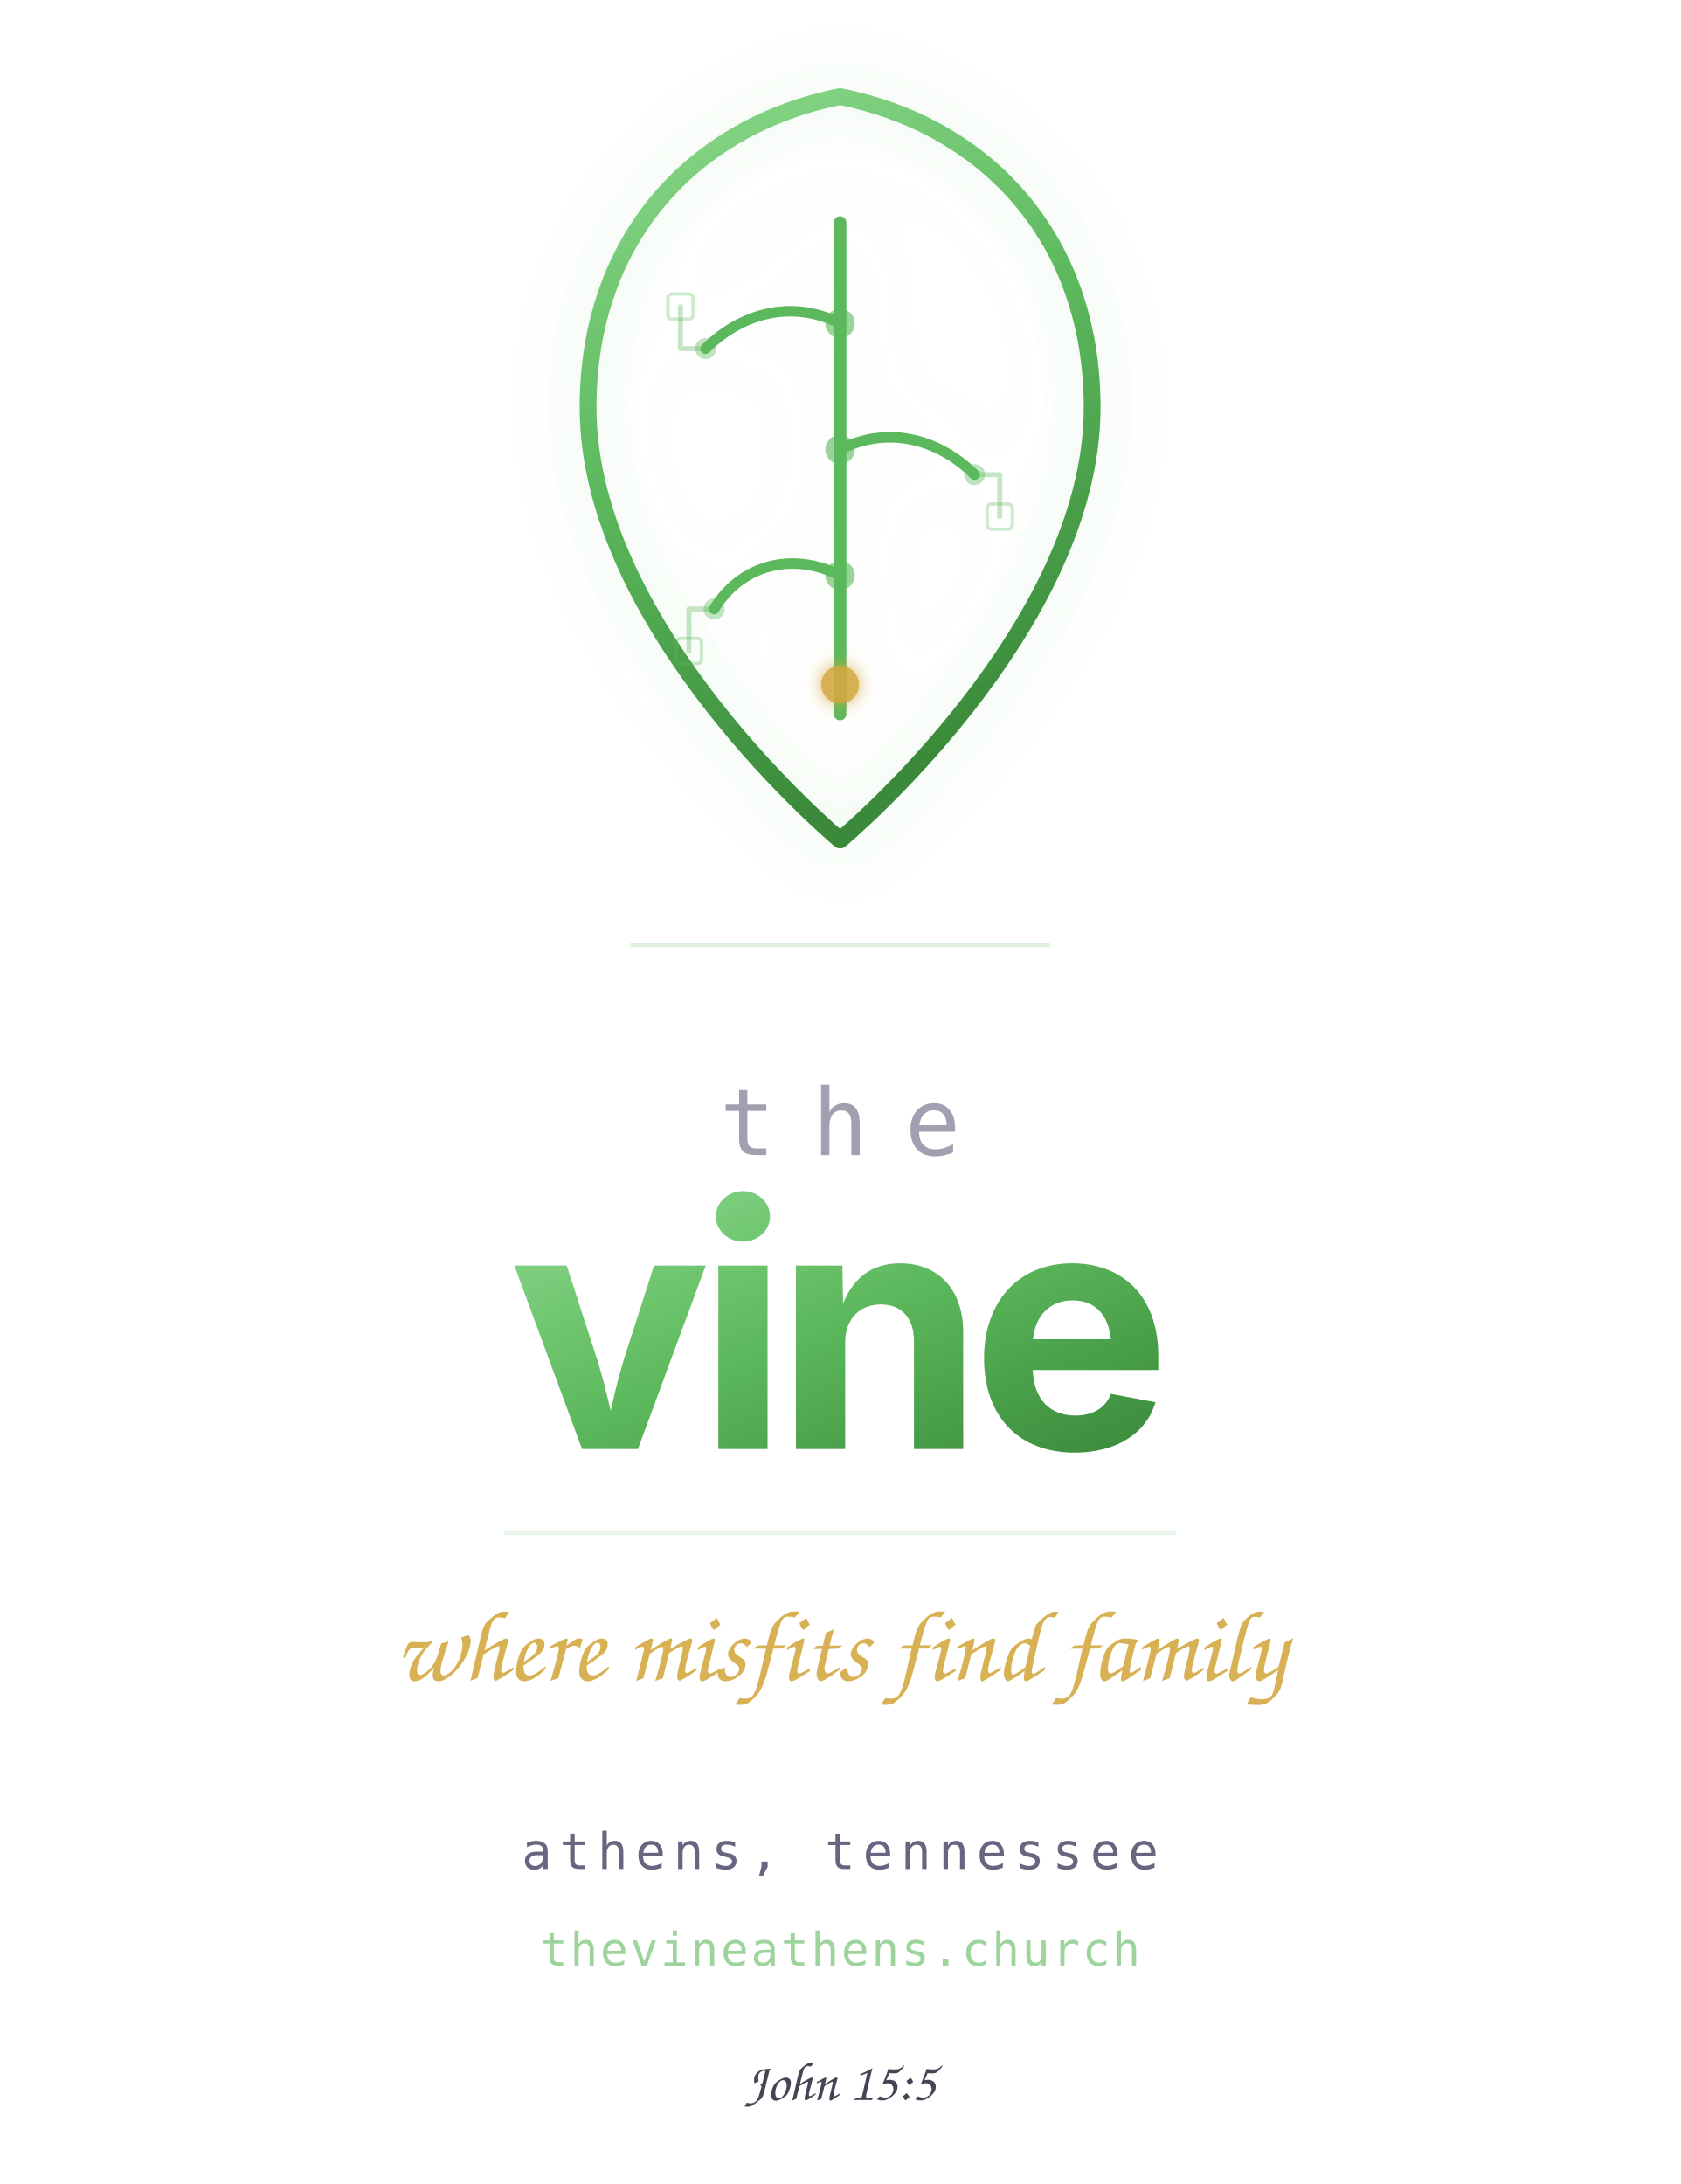
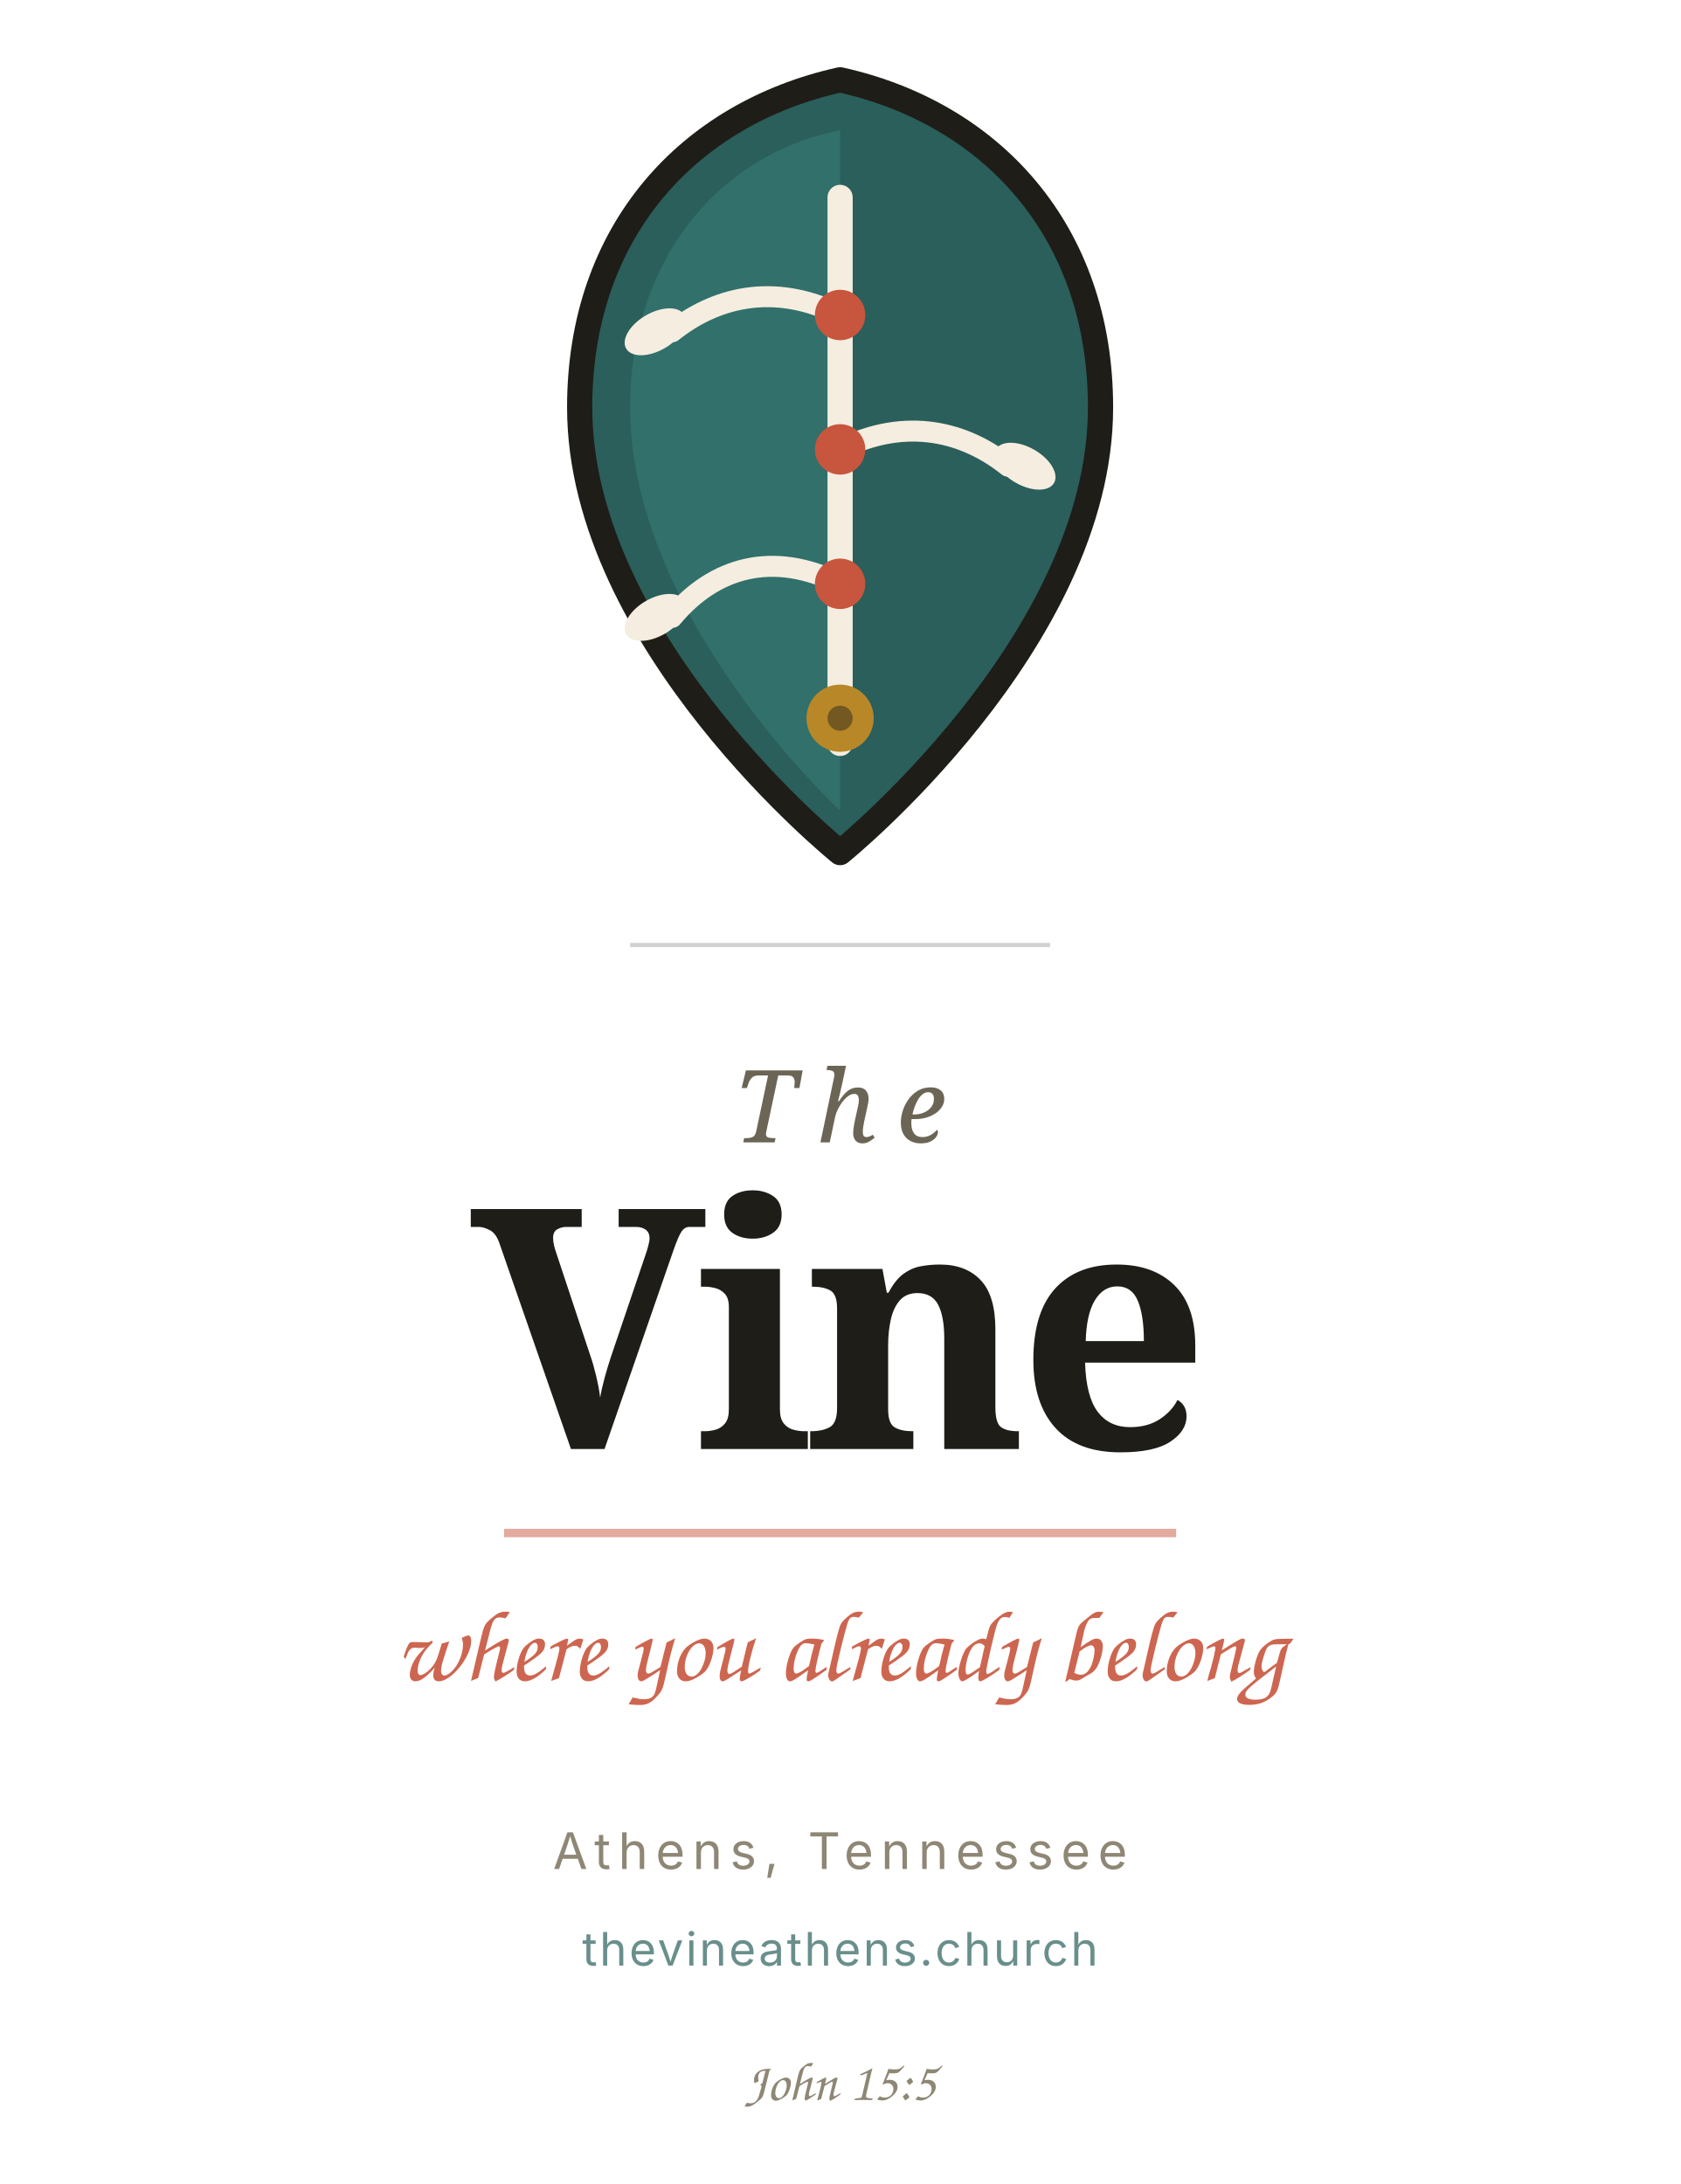
- <svg xmlns="http://www.w3.org/2000/svg" viewBox="0 0 400 520" width="400" height="520">
-   <defs>
-     <linearGradient id="s-leaf-stroke" x1="0" y1="0" x2="0.3" y2="1">
-       <stop offset="0%" stop-color="#8cd98c" />
-       <stop offset="50%" stop-color="#5cb85c" />
-       <stop offset="100%" stop-color="#3a8a3a" />
-     </linearGradient>
-     <linearGradient id="s-title-grad" x1="0" y1="0" x2="1" y2="1">
-       <stop offset="0%" stop-color="#8cd98c" />
-       <stop offset="50%" stop-color="#5cb85c" />
-       <stop offset="100%" stop-color="#3a8a3a" />
-     </linearGradient>
-     <filter id="s-amber-glow" x="-50%" y="-50%" width="200%" height="200%">
-       <feGaussianBlur in="SourceGraphic" stdDeviation="2" result="blur" />
-       <feMerge>
-         <feMergeNode in="blur" />
-         <feMergeNode in="SourceGraphic" />
-       </feMerge>
-     </filter>
-     <filter id="s-leaf-glow" x="-20%" y="-20%" width="140%" height="140%">
-       <feGaussianBlur in="SourceAlpha" stdDeviation="5" result="blur" />
-       <feFlood flood-color="#5cb85c" flood-opacity="0.12" />
-       <feComposite in2="blur" operator="in" result="glow" />
-       <feMerge>
-         <feMergeNode in="glow" />
-         <feMergeNode in="SourceGraphic" />
-       </feMerge>
-     </filter>
-     <filter id="s-icon-glow" x="-30%" y="-30%" width="160%" height="160%">
-       <feGaussianBlur in="SourceAlpha" stdDeviation="10" result="blur" />
-       <feFlood flood-color="#5cb85c" flood-opacity="0.06" />
-       <feComposite in2="blur" operator="in" result="glow" />
-       <feMerge>
-         <feMergeNode in="glow" />
-         <feMergeNode in="SourceGraphic" />
-       </feMerge>
-     </filter>
-   </defs>
-   <g transform="translate(100, 15) scale(1.0)" filter="url(#s-icon-glow)">
-     <path d="M100 185           C100 185  40 135  40 82           C40 42  65 15  100 8           C135 15  160 42  160 82           C160 135  100 185  100 185Z" fill="none" stroke="url(#s-leaf-stroke)" stroke-width="4" stroke-linejoin="round" filter="url(#s-leaf-glow)" />
-     <line x1="100" y1="38" x2="100" y2="155" stroke="#5cb85c" stroke-width="3" stroke-linecap="round" />
-     <path d="M100 62  C88 56  76 60  68 68" fill="none" stroke="#5cb85c" stroke-width="2.5" stroke-linecap="round" />
-     <path d="M100 92  C112 86  124 90  132 98" fill="none" stroke="#5cb85c" stroke-width="2.5" stroke-linecap="round" />
-     <path d="M100 122  C88 116  76 120  70 130" fill="none" stroke="#5cb85c" stroke-width="2.5" stroke-linecap="round" />
-     <path d="M68 68  L62 68  L62 58" fill="none" stroke="#5cb85c" stroke-width="1.2" stroke-linecap="round" stroke-linejoin="round" opacity="0.35" />
-     <path d="M132 98  L138 98  L138 108" fill="none" stroke="#5cb85c" stroke-width="1.2" stroke-linecap="round" stroke-linejoin="round" opacity="0.35" />
-     <path d="M70 130  L64 130  L64 140" fill="none" stroke="#5cb85c" stroke-width="1.2" stroke-linecap="round" stroke-linejoin="round" opacity="0.35" />
-     <circle cx="100" cy="62" r="3.5" fill="#5cb85c" opacity="0.6" />
-     <circle cx="100" cy="92" r="3.5" fill="#5cb85c" opacity="0.6" />
-     <circle cx="100" cy="122" r="3.5" fill="#5cb85c" opacity="0.6" />
-     <circle cx="68" cy="68" r="2.5" fill="#5cb85c" opacity="0.4" />
-     <circle cx="132" cy="98" r="2.5" fill="#5cb85c" opacity="0.4" />
-     <circle cx="70" cy="130" r="2.5" fill="#5cb85c" opacity="0.4" />
-     <rect x="59" y="55" width="6" height="6" rx="1" fill="none" stroke="#5cb85c" stroke-width="0.8" opacity="0.3" />
-     <rect x="135" y="105" width="6" height="6" rx="1" fill="none" stroke="#5cb85c" stroke-width="0.8" opacity="0.3" />
-     <rect x="61" y="137" width="6" height="6" rx="1" fill="none" stroke="#5cb85c" stroke-width="0.8" opacity="0.3" />
-     <circle cx="100" cy="148" r="4.5" fill="#d4a843" filter="url(#s-amber-glow)" opacity="0.9" />
+ <svg xmlns="http://www.w3.org/2000/svg" viewBox="0 0 400 520" width="400" height="520" role="img" aria-label="The Vine stacked logo">
+   <g transform="translate(100, 15) scale(1.0)">
+     <path d="M100 188 C100 188 38 138 38 82 C38 40 64 12 100 4 C136 12 162 40 162 82 C162 138 100 188 100 188Z" fill="#2a5f5b" stroke="#1f1d18" stroke-width="6" stroke-linejoin="round" />
+     <path d="M100 178 C100 178 50 132 50 82 C50 48 70 22 100 16 L100 178Z" fill="#357b76" opacity="0.6" />
+     <path d="M100 32 L100 162" stroke="#f4ede0" stroke-width="6" stroke-linecap="round" />
+     <path d="M100 60 C84 52 70 56 60 64" fill="none" stroke="#f4ede0" stroke-width="5" stroke-linecap="round" />
+     <path d="M100 92 C116 84 130 88 140 96" fill="none" stroke="#f4ede0" stroke-width="5" stroke-linecap="round" />
+     <path d="M100 124 C84 116 70 120 60 132" fill="none" stroke="#f4ede0" stroke-width="5" stroke-linecap="round" />
+     <ellipse cx="56" cy="64" rx="8" ry="4.5" fill="#f4ede0" transform="rotate(-30 56 64)" />
+     <ellipse cx="144" cy="96" rx="8" ry="4.5" fill="#f4ede0" transform="rotate(30 144 96)" />
+     <ellipse cx="56" cy="132" rx="8" ry="4.5" fill="#f4ede0" transform="rotate(-30 56 132)" />
+     <circle cx="100" cy="60" r="6" fill="#c8553d" />
+     <circle cx="100" cy="92" r="6" fill="#c8553d" />
+     <circle cx="100" cy="124" r="6" fill="#c8553d" />
+     <circle cx="100" cy="156" r="8" fill="#b88828" />
+     <circle cx="100" cy="156" r="3" fill="#1f1d18" opacity="0.45" />
  </g>
-   <line x1="150" y1="225" x2="250" y2="225" stroke="#5cb85c" stroke-width="1" opacity="0.2" />
-   <text x="200" y="275" text-anchor="middle" font-family="'JetBrains Mono', 'Fira Code', 'Cascadia Code', monospace" font-size="22" font-weight="300" fill="#a0a0b0" letter-spacing="0.4em">the</text>
-   <text x="200" y="345" text-anchor="middle" font-family="'Space Grotesk', -apple-system, BlinkMacSystemFont, sans-serif" font-size="80" font-weight="700" fill="url(#s-title-grad)" letter-spacing="-0.04em">vine</text>
-   <line x1="120" y1="365" x2="280" y2="365" stroke="#5cb85c" stroke-width="1" opacity="0.15" />
-   <text x="200" y="400" text-anchor="middle" font-family="'Caveat', cursive" font-size="24" font-weight="400" fill="#d4a843" opacity="0.9">where misfits find family</text>
-   <text x="200" y="445" text-anchor="middle" font-family="'JetBrains Mono', monospace" font-size="12" font-weight="400" fill="#666680" letter-spacing="0.15em">athens, tennessee</text>
-   <text x="200" y="468" text-anchor="middle" font-family="'JetBrains Mono', monospace" font-size="11" font-weight="400" fill="#5cb85c" opacity="0.6" letter-spacing="0.05em">thevineathens.church</text>
-   <text x="200" y="500" text-anchor="middle" font-family="'Caveat', cursive" font-size="13" font-weight="400" fill="#444455">John 15:5</text>
+   <line x1="150" y1="225" x2="250" y2="225" stroke="#1f1d18" stroke-width="1" opacity="0.2" />
+   <text x="200" y="272" text-anchor="middle" font-family="'Playfair Display', Georgia, serif" font-size="24" font-weight="400" font-style="italic" fill="#6b6556" letter-spacing="0.2em">The</text>
+   <text x="200" y="345" text-anchor="middle" font-family="'Playfair Display', Georgia, serif" font-size="80" font-weight="700" fill="#1f1d18" letter-spacing="-0.03em">Vine</text>
+   <line x1="120" y1="365" x2="280" y2="365" stroke="#c8553d" stroke-width="2" opacity="0.5" />
+   <text x="200" y="400" text-anchor="middle" font-family="'Caveat', cursive" font-size="24" font-weight="400" fill="#c8553d" opacity="0.9">where you already belong</text>
+   <text x="200" y="445" text-anchor="middle" font-family="'Inter', sans-serif" font-size="12" font-weight="400" fill="#8e8775" letter-spacing="0.15em">Athens, Tennessee</text>
+   <text x="200" y="468" text-anchor="middle" font-family="'Inter', sans-serif" font-size="11" font-weight="400" fill="#2a5f5b" opacity="0.7" letter-spacing="0.05em">thevineathens.church</text>
+   <text x="200" y="500" text-anchor="middle" font-family="'Caveat', cursive" font-size="13" font-weight="400" fill="#8e8775">John 15:5</text>
</svg>
